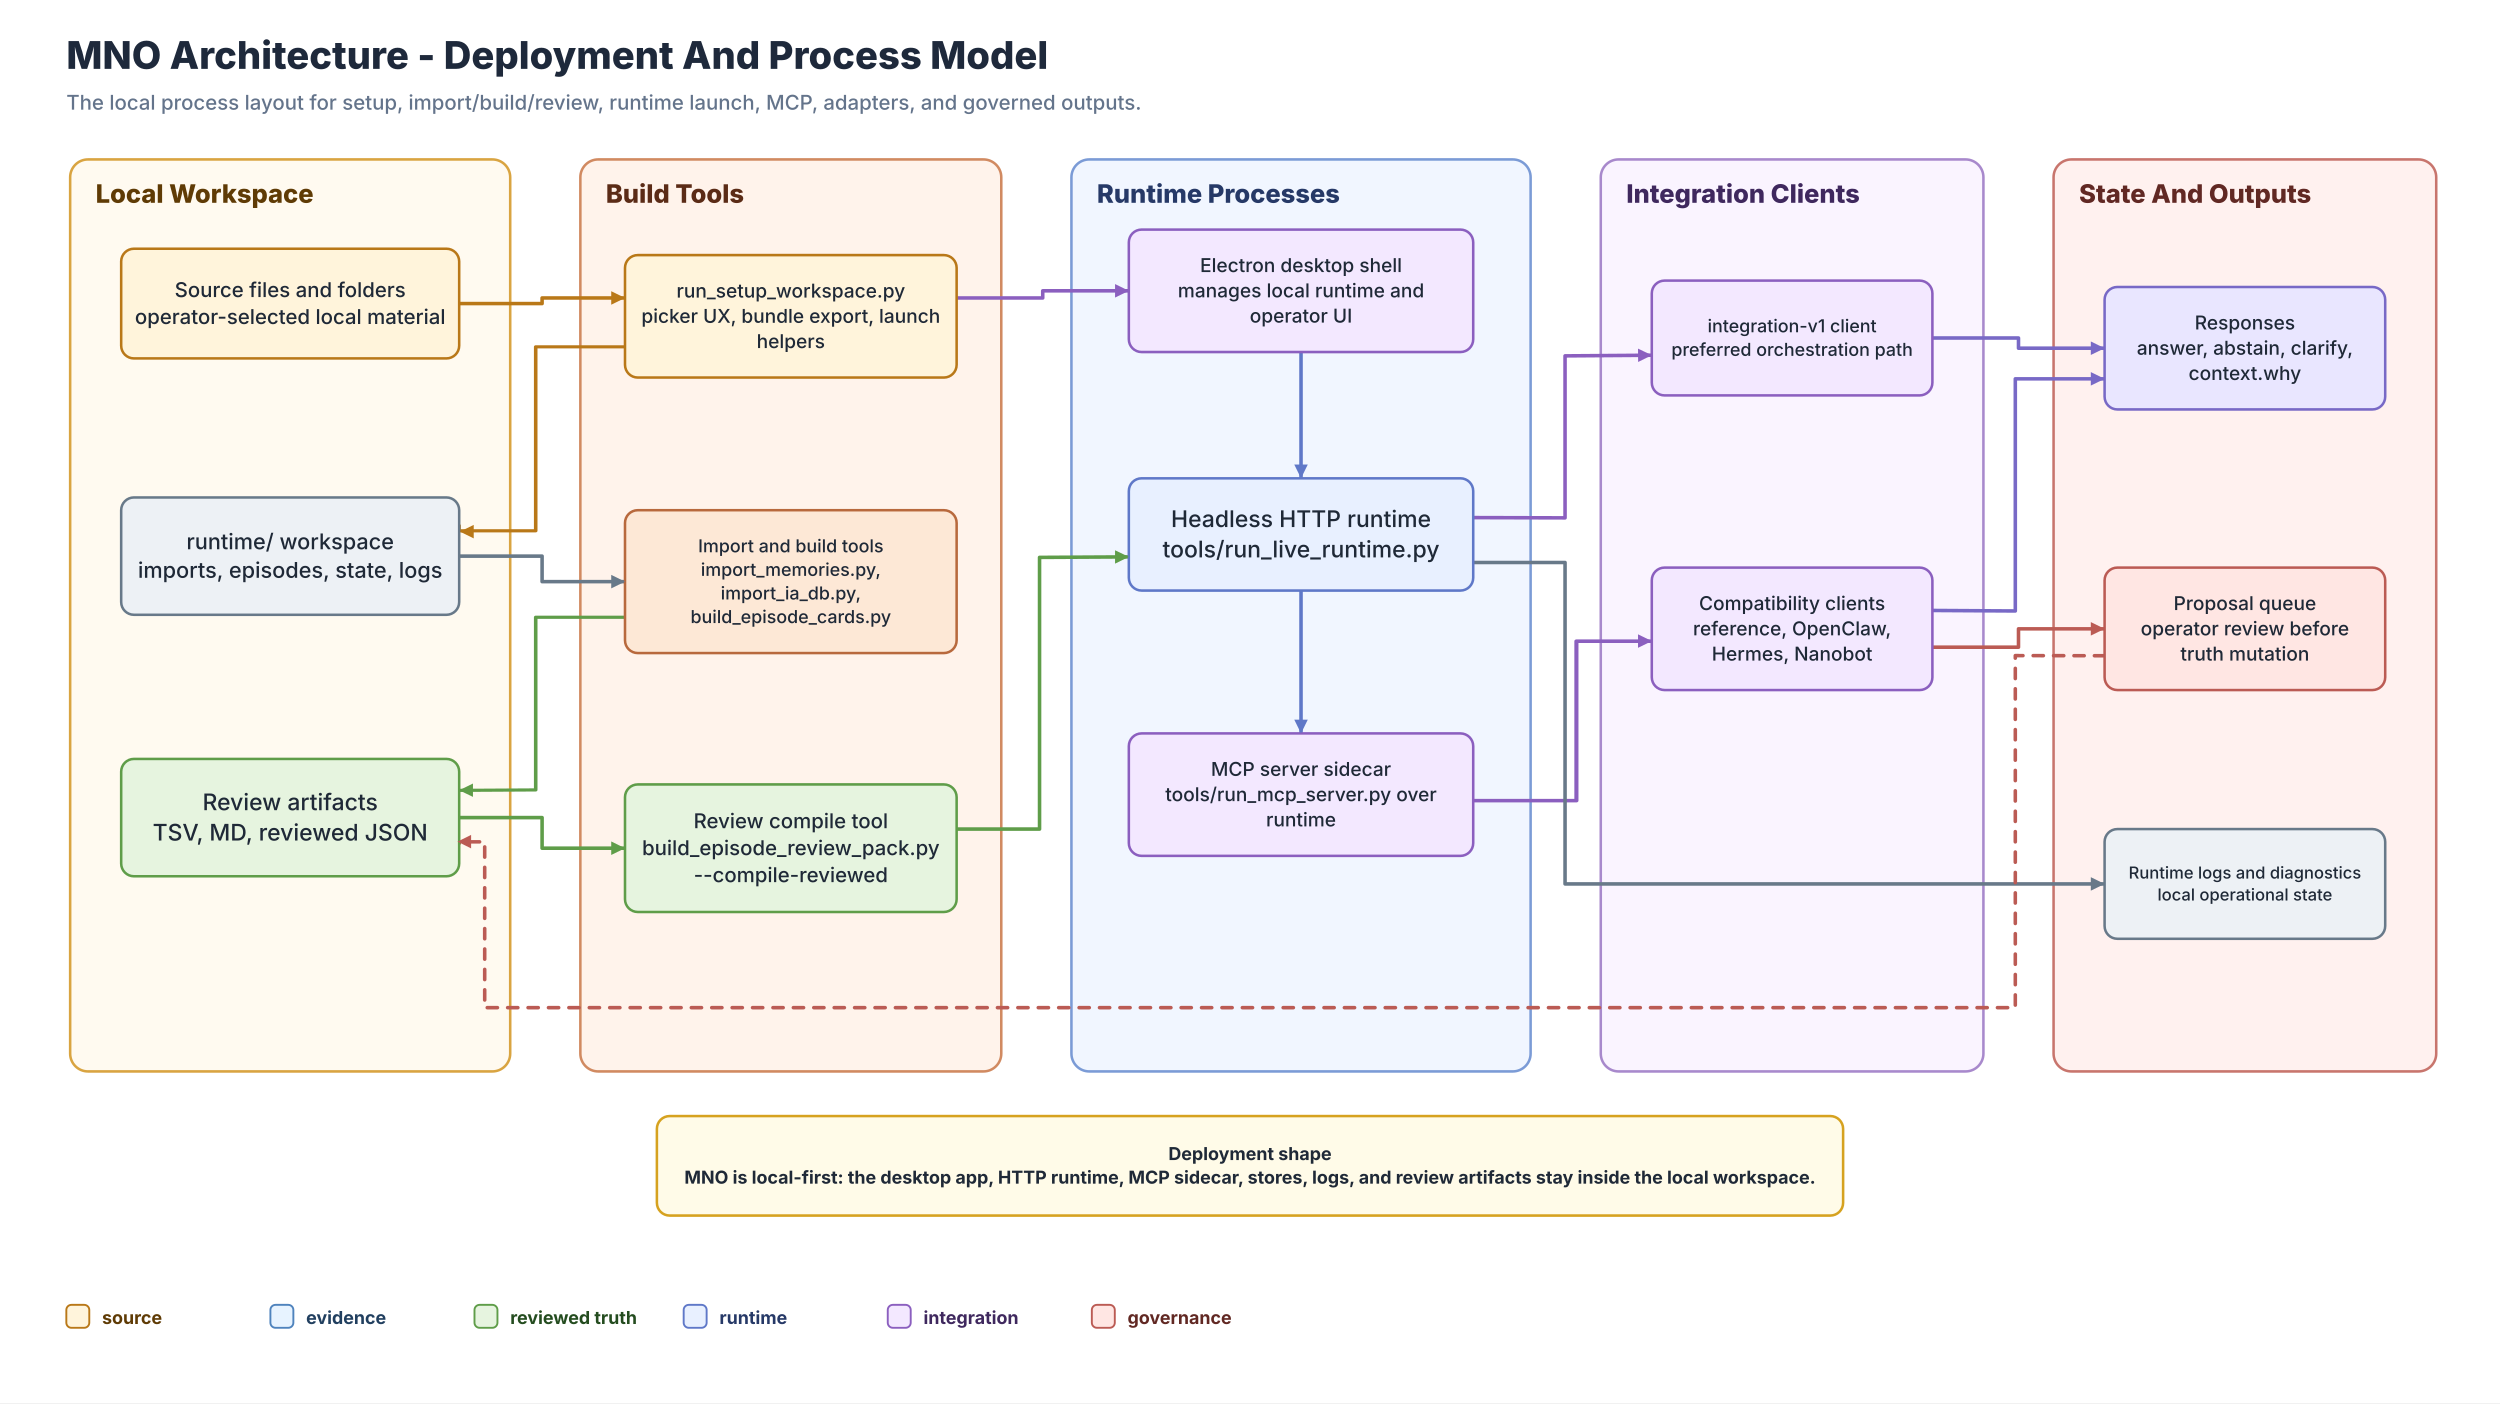
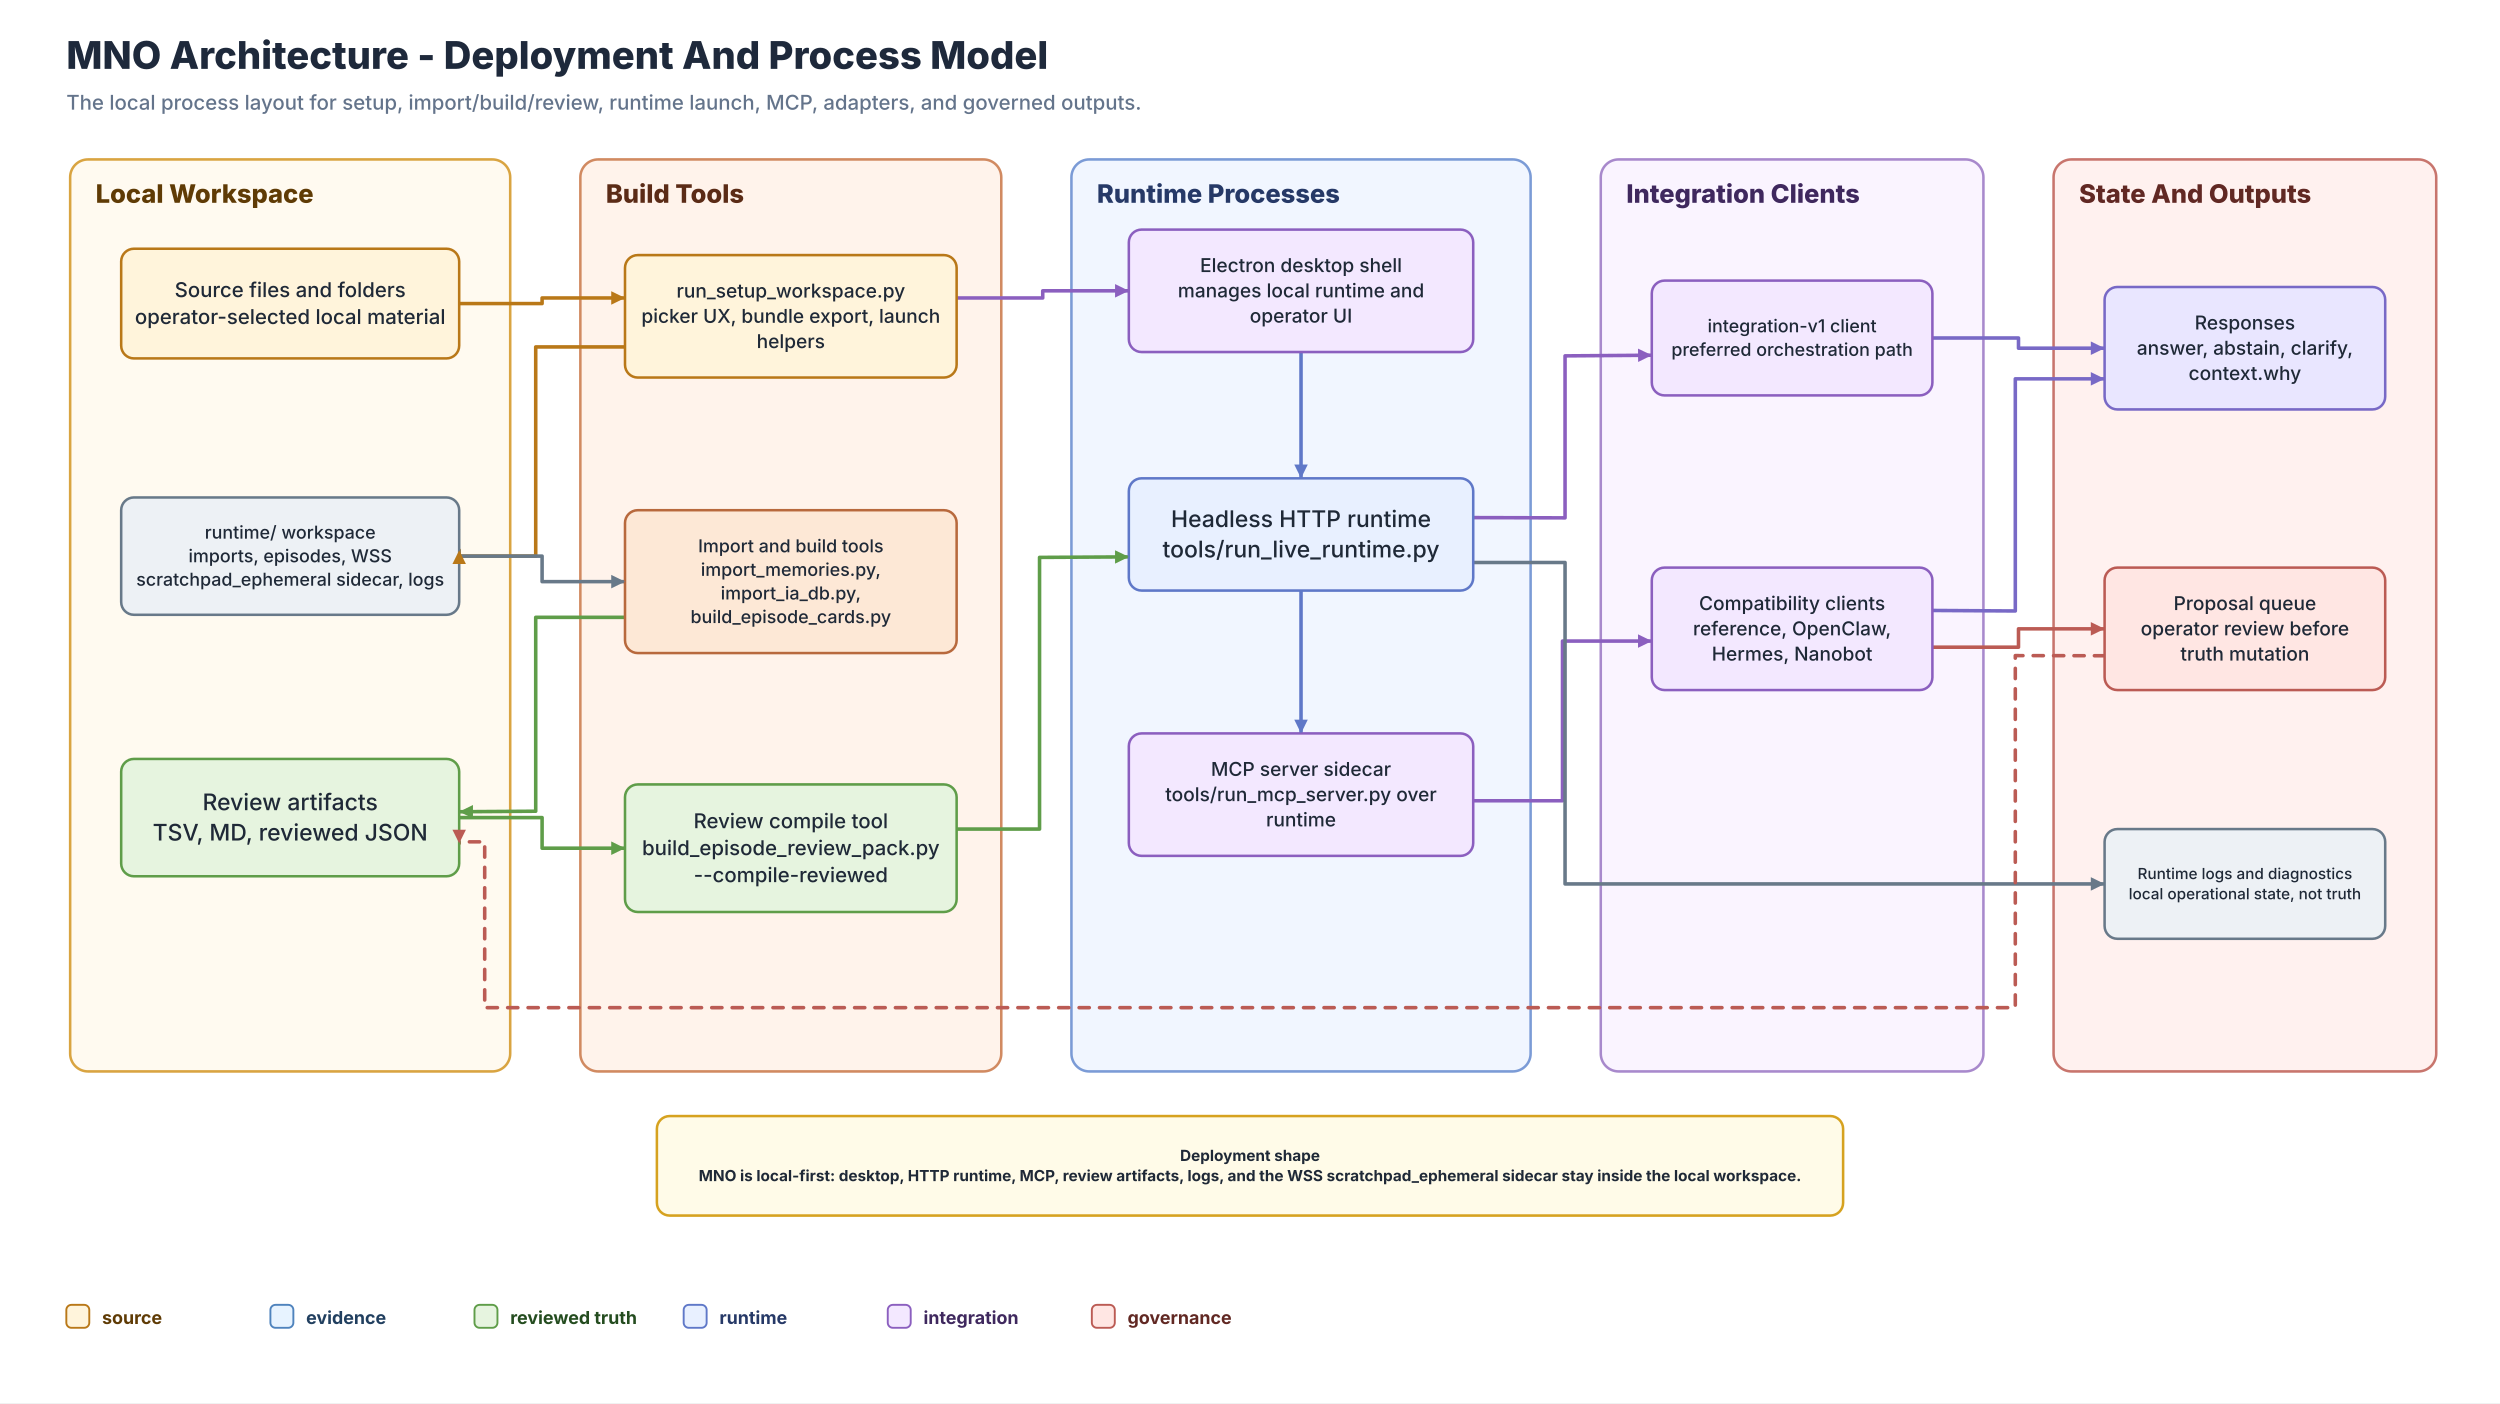
- <svg xmlns="http://www.w3.org/2000/svg" width="1960" height="1100" viewBox="0 0 1960 1100" role="img" aria-label="MNO Architecture - Deployment And Process Model" version="1.1" id="svg80">
-   <defs id="defs80" />
-   <rect width="100%" height="100%" fill="#ffffff" id="rect1" />
-   <text x="52" y="54" font-family="Segoe UI, Inter, Arial, sans-serif" font-size="30" font-weight="800" fill="#1e293b" id="text1">MNO Architecture - Deployment And Process Model</text>
-   <text x="52" y="86" font-family="Segoe UI, Inter, Arial, sans-serif" font-size="16" font-weight="500" fill="#64748b" id="text2">The local process layout for setup, import/build/review, runtime launch, MCP, adapters, and governed outputs.</text>
-   <rect x="55" y="125" width="345" height="715" rx="14" fill="#fffaf0" stroke="#d9a441" stroke-width="2" id="rect2" />
-   <text x="75.0" y="159.0" font-family="Segoe UI, Inter, Arial, sans-serif" font-size="20" font-weight="800" fill="#5f3b05" id="text3">Local Workspace</text>
-   <rect x="455" y="125" width="330" height="715" rx="14" fill="#fff3eb" stroke="#d18a61" stroke-width="2" id="rect3" />
-   <text x="475.0" y="159.0" font-family="Segoe UI, Inter, Arial, sans-serif" font-size="20" font-weight="800" fill="#5b2b16" id="text4">Build Tools</text>
-   <rect x="840" y="125" width="360" height="715" rx="14" fill="#f1f6ff" stroke="#7b9bd6" stroke-width="2" id="rect4" />
-   <text x="860.0" y="159.0" font-family="Segoe UI, Inter, Arial, sans-serif" font-size="20" font-weight="800" fill="#263967" id="text5">Runtime Processes</text>
-   <rect x="1255" y="125" width="300" height="715" rx="14" fill="#faf4ff" stroke="#a889cc" stroke-width="2" id="rect5" />
-   <text x="1275.0" y="159.0" font-family="Segoe UI, Inter, Arial, sans-serif" font-size="20" font-weight="800" fill="#3f285e" id="text6">Integration Clients</text>
-   <rect x="1610" y="125" width="300" height="715" rx="14" fill="#fff1ef" stroke="#c8756d" stroke-width="2" id="rect6" />
-   <text x="1630.0" y="159.0" font-family="Segoe UI, Inter, Arial, sans-serif" font-size="20" font-weight="800" fill="#612823" id="text7">State And Outputs</text>
-   <polyline points="360.0,238.0 425.0,238.0 425.0,233.6 490.0,233.6" fill="none" stroke="#b97818" stroke-width="2.8" stroke-linecap="round" stroke-linejoin="round" id="polyline7" />
-   <polyline points="490.0,272.0 420.0,272.0 420.0,436.0 360.0,436.0 360.0,431.4" fill="none" stroke="#b97818" stroke-width="2.8" stroke-linecap="round" stroke-linejoin="round" id="polyline8" transform="matrix(1.001327,0,0,0.8794493,-0.5637729,32.70357)" />
-   <polyline points="360.0,436.0 425.0,436.0 425.0,456.0 490.0,456.0" fill="none" stroke="#687989" stroke-width="2.8" stroke-linecap="round" stroke-linejoin="round" id="polyline9" />
-   <polyline points="490.0,484.0 420.0,484.0 420.0,636.0 360.0,636.4" fill="none" stroke="#5f9d49" stroke-width="2.8" stroke-linecap="round" stroke-linejoin="round" id="polyline10" transform="matrix(1.0012,0,0,0.8906121,-0.5099745,52.86575)" />
-   <polyline points="360.0,641.0 425.0,641.0 425.0,665.0 490.0,665.0" fill="none" stroke="#5f9d49" stroke-width="2.8" stroke-linecap="round" stroke-linejoin="round" id="polyline11" />
-   <polyline points="750.0,650.0 815.0,650.0 815.0,437.0 885.0,436.6" fill="none" stroke="#5f9d49" stroke-width="2.8" stroke-linecap="round" stroke-linejoin="round" id="polyline12" />
-   <polyline points="750.0,233.6 817.5,233.6 817.5,228.0 885.0,228.0" fill="none" stroke="#8b5fbf" stroke-width="2.8" stroke-linecap="round" stroke-linejoin="round" id="polyline13" />
-   <polyline points="1020.0,276.0 1020.0,375.0" fill="none" stroke="#5f78c8" stroke-width="2.8" stroke-linecap="round" stroke-linejoin="round" id="polyline14" />
-   <polyline points="1020.0,463.0 1020.0,575.0" fill="none" stroke="#5f78c8" stroke-width="2.8" stroke-linecap="round" stroke-linejoin="round" id="polyline15" />
-   <polyline points="1155.0,405.8 1227.0,406.0 1227.0,279.0 1295.0,278.5" fill="none" stroke="#8b5fbf" stroke-width="2.8" stroke-linecap="round" stroke-linejoin="round" id="polyline16" />
-   <polyline points="1155.0,627.8 1225.0,627.8 1225.0,502.6 1295.0,502.6" fill="none" stroke="#8b5fbf" stroke-width="2.8" stroke-linecap="round" stroke-linejoin="round" id="polyline17" transform="matrix(1.154333,0,0,0.9983559,-178.1512,0.9292499)" />
-   <polyline points="1515.0,265.0 1582.5,265.0 1582.5,273.0 1650.0,273.0" fill="none" stroke="#7869c6" stroke-width="2.8" stroke-linecap="round" stroke-linejoin="round" id="polyline18" />
-   <polyline points="1515.0,478.6 1580.0,479.0 1580.0,297.0 1650.0,297.0" fill="none" stroke="#7869c6" stroke-width="2.8" stroke-linecap="round" stroke-linejoin="round" id="polyline19" />
-   <polyline points="1515.0,507.4 1582.5,507.4 1582.5,493.0 1650.0,493.0" fill="none" stroke="#bb5b54" stroke-width="2.8" stroke-linecap="round" stroke-linejoin="round" id="polyline20" />
-   <polyline points="1155.0,441.0 1227.0,441.0 1227.0,693.0 1650.0,693.0" fill="none" stroke="#687989" stroke-width="2.8" stroke-linecap="round" stroke-linejoin="round" id="polyline21" />
-   <polyline points="1650.0,514.1 1580.0,514.0 1580.0,790.0 380.0,790.0 380.0,660.0 360.0,660.0 360.0,661.2" fill="none" stroke="#bb5b54" stroke-width="2.8" stroke-linecap="round" stroke-linejoin="round" stroke-dasharray="8 8" id="polyline22" />
-   <rect x="95" y="195" width="265" height="86" rx="10" fill="#fff4db" stroke="#b97818" stroke-width="2" id="rect22" />
-   <g class="node-label" id="g23">
-     <text x="227.5" y="232.9" text-anchor="middle" font-family="Segoe UI, Inter, Arial, sans-serif" font-size="16" font-weight="500" fill="#1f2937" id="text22">Source files and folders</text>
-     <text x="227.5" y="254.0" text-anchor="middle" font-family="Segoe UI, Inter, Arial, sans-serif" font-size="16" font-weight="500" fill="#1f2937" id="text23">operator-selected local material</text>
+ <svg xmlns="http://www.w3.org/2000/svg" width="1960" height="1100" viewBox="0 0 1960 1100" role="img" aria-label="MNO Architecture - Deployment And Process Model">
+   <rect width="100%" height="100%" fill="#ffffff" />
+   <text x="52" y="54" font-family="Segoe UI, Inter, Arial, sans-serif" font-size="30" font-weight="800" fill="#1e293b">MNO Architecture - Deployment And Process Model</text>
+   <text x="52" y="86" font-family="Segoe UI, Inter, Arial, sans-serif" font-size="16" font-weight="500" fill="#64748b">The local process layout for setup, import/build/review, runtime launch, MCP, adapters, and governed outputs.</text>
+   <rect x="55" y="125" width="345" height="715" rx="14" fill="#fffaf0" stroke="#d9a441" stroke-width="2" />
+   <text x="75.0" y="159.0" font-family="Segoe UI, Inter, Arial, sans-serif" font-size="20" font-weight="800" fill="#5f3b05">Local Workspace</text>
+   <rect x="455" y="125" width="330" height="715" rx="14" fill="#fff3eb" stroke="#d18a61" stroke-width="2" />
+   <text x="475.0" y="159.0" font-family="Segoe UI, Inter, Arial, sans-serif" font-size="20" font-weight="800" fill="#5b2b16">Build Tools</text>
+   <rect x="840" y="125" width="360" height="715" rx="14" fill="#f1f6ff" stroke="#7b9bd6" stroke-width="2" />
+   <text x="860.0" y="159.0" font-family="Segoe UI, Inter, Arial, sans-serif" font-size="20" font-weight="800" fill="#263967">Runtime Processes</text>
+   <rect x="1255" y="125" width="300" height="715" rx="14" fill="#faf4ff" stroke="#a889cc" stroke-width="2" />
+   <text x="1275.0" y="159.0" font-family="Segoe UI, Inter, Arial, sans-serif" font-size="20" font-weight="800" fill="#3f285e">Integration Clients</text>
+   <rect x="1610" y="125" width="300" height="715" rx="14" fill="#fff1ef" stroke="#c8756d" stroke-width="2" />
+   <text x="1630.0" y="159.0" font-family="Segoe UI, Inter, Arial, sans-serif" font-size="20" font-weight="800" fill="#612823">State And Outputs</text>
+   <polyline points="360.0,238.0 425.0,238.0 425.0,233.6 490.0,233.6" fill="none" stroke="#b97818" stroke-width="2.8" stroke-linecap="round" stroke-linejoin="round" />
+   <polyline points="490.0,272.0 420.0,272.0 420.0,436.0 360.0,436.0 360.0,431.4" fill="none" stroke="#b97818" stroke-width="2.8" stroke-linecap="round" stroke-linejoin="round" />
+   <polyline points="360.0,436.0 425.0,436.0 425.0,456.0 490.0,456.0" fill="none" stroke="#687989" stroke-width="2.8" stroke-linecap="round" stroke-linejoin="round" />
+   <polyline points="490.0,484.0 420.0,484.0 420.0,636.0 360.0,636.4" fill="none" stroke="#5f9d49" stroke-width="2.8" stroke-linecap="round" stroke-linejoin="round" />
+   <polyline points="360.0,641.0 425.0,641.0 425.0,665.0 490.0,665.0" fill="none" stroke="#5f9d49" stroke-width="2.8" stroke-linecap="round" stroke-linejoin="round" />
+   <polyline points="750.0,650.0 815.0,650.0 815.0,437.0 885.0,436.6" fill="none" stroke="#5f9d49" stroke-width="2.8" stroke-linecap="round" stroke-linejoin="round" />
+   <polyline points="750.0,233.6 817.5,233.6 817.5,228.0 885.0,228.0" fill="none" stroke="#8b5fbf" stroke-width="2.8" stroke-linecap="round" stroke-linejoin="round" />
+   <polyline points="1020.0,276.0 1020.0,375.0" fill="none" stroke="#5f78c8" stroke-width="2.8" stroke-linecap="round" stroke-linejoin="round" />
+   <polyline points="1020.0,463.0 1020.0,575.0" fill="none" stroke="#5f78c8" stroke-width="2.8" stroke-linecap="round" stroke-linejoin="round" />
+   <polyline points="1155.0,405.8 1227.0,406.0 1227.0,279.0 1295.0,278.5" fill="none" stroke="#8b5fbf" stroke-width="2.8" stroke-linecap="round" stroke-linejoin="round" />
+   <polyline points="1155.0,627.8 1225.0,627.8 1225.0,502.6 1295.0,502.6" fill="none" stroke="#8b5fbf" stroke-width="2.8" stroke-linecap="round" stroke-linejoin="round" />
+   <polyline points="1515.0,265.0 1582.5,265.0 1582.5,273.0 1650.0,273.0" fill="none" stroke="#7869c6" stroke-width="2.8" stroke-linecap="round" stroke-linejoin="round" />
+   <polyline points="1515.0,478.6 1580.0,479.0 1580.0,297.0 1650.0,297.0" fill="none" stroke="#7869c6" stroke-width="2.8" stroke-linecap="round" stroke-linejoin="round" />
+   <polyline points="1515.0,507.4 1582.5,507.4 1582.5,493.0 1650.0,493.0" fill="none" stroke="#bb5b54" stroke-width="2.8" stroke-linecap="round" stroke-linejoin="round" />
+   <polyline points="1155.0,441.0 1227.0,441.0 1227.0,693.0 1650.0,693.0" fill="none" stroke="#687989" stroke-width="2.8" stroke-linecap="round" stroke-linejoin="round" />
+   <polyline points="1650.0,514.1 1580.0,514.0 1580.0,790.0 380.0,790.0 380.0,660.0 360.0,660.0 360.0,661.2" fill="none" stroke="#bb5b54" stroke-width="2.8" stroke-linecap="round" stroke-linejoin="round" stroke-dasharray="8 8" />
+   <rect x="95" y="195" width="265" height="86" rx="10" fill="#fff4db" stroke="#b97818" stroke-width="2" />
+   <g class="node-label">
+     <text x="227.5" y="232.9" text-anchor="middle" font-family="Segoe UI, Inter, Arial, sans-serif" font-size="16" font-weight="500" fill="#1f2937">Source files and folders</text>
+     <text x="227.5" y="254.0" text-anchor="middle" font-family="Segoe UI, Inter, Arial, sans-serif" font-size="16" font-weight="500" fill="#1f2937">operator-selected local material</text>
  </g>
-   <rect x="95" y="390" width="265" height="92" rx="10" fill="#edf1f5" stroke="#687989" stroke-width="2" id="rect23" />
-   <g class="node-label" id="g25">
-     <text x="227.5" y="430.6" text-anchor="middle" font-family="Segoe UI, Inter, Arial, sans-serif" font-size="17" font-weight="500" fill="#1f2937" id="text24">runtime/ workspace</text>
-     <text x="227.5" y="453.0" text-anchor="middle" font-family="Segoe UI, Inter, Arial, sans-serif" font-size="17" font-weight="500" fill="#1f2937" id="text25">imports, episodes, state, logs</text>
+   <rect x="95" y="390" width="265" height="92" rx="10" fill="#edf1f5" stroke="#687989" stroke-width="2" />
+   <g class="node-label">
+     <text x="227.5" y="422.3" text-anchor="middle" font-family="Segoe UI, Inter, Arial, sans-serif" font-size="14" font-weight="500" fill="#1f2937">runtime/ workspace</text>
+     <text x="227.5" y="440.8" text-anchor="middle" font-family="Segoe UI, Inter, Arial, sans-serif" font-size="14" font-weight="500" fill="#1f2937">imports, episodes, WSS</text>
+     <text x="227.5" y="459.2" text-anchor="middle" font-family="Segoe UI, Inter, Arial, sans-serif" font-size="14" font-weight="500" fill="#1f2937">scratchpad_ephemeral sidecar, logs</text>
  </g>
-   <rect x="95" y="595" width="265" height="92" rx="10" fill="#e6f4df" stroke="#5f9d49" stroke-width="2" id="rect25" />
-   <g class="node-label" id="g27">
-     <text x="227.5" y="635.2" text-anchor="middle" font-family="Segoe UI, Inter, Arial, sans-serif" font-size="18" font-weight="500" fill="#1f2937" id="text26">Review artifacts</text>
-     <text x="227.5" y="659.0" text-anchor="middle" font-family="Segoe UI, Inter, Arial, sans-serif" font-size="18" font-weight="500" fill="#1f2937" id="text27">TSV, MD, reviewed JSON</text>
+   <rect x="95" y="595" width="265" height="92" rx="10" fill="#e6f4df" stroke="#5f9d49" stroke-width="2" />
+   <g class="node-label">
+     <text x="227.5" y="635.2" text-anchor="middle" font-family="Segoe UI, Inter, Arial, sans-serif" font-size="18" font-weight="500" fill="#1f2937">Review artifacts</text>
+     <text x="227.5" y="659.0" text-anchor="middle" font-family="Segoe UI, Inter, Arial, sans-serif" font-size="18" font-weight="500" fill="#1f2937">TSV, MD, reviewed JSON</text>
  </g>
-   <rect x="490" y="200" width="260" height="96" rx="10" fill="#fff4db" stroke="#b97818" stroke-width="2" id="rect27" />
-   <g class="node-label" id="g30">
-     <text x="620.0" y="233.3" text-anchor="middle" font-family="Segoe UI, Inter, Arial, sans-serif" font-size="15" font-weight="500" fill="#1f2937" id="text28">run_setup_workspace.py</text>
-     <text x="620.0" y="253.1" text-anchor="middle" font-family="Segoe UI, Inter, Arial, sans-serif" font-size="15" font-weight="500" fill="#1f2937" id="text29">picker UX, bundle export, launch</text>
-     <text x="620.0" y="272.9" text-anchor="middle" font-family="Segoe UI, Inter, Arial, sans-serif" font-size="15" font-weight="500" fill="#1f2937" id="text30">helpers</text>
+   <rect x="490" y="200" width="260" height="96" rx="10" fill="#fff4db" stroke="#b97818" stroke-width="2" />
+   <g class="node-label">
+     <text x="620.0" y="233.3" text-anchor="middle" font-family="Segoe UI, Inter, Arial, sans-serif" font-size="15" font-weight="500" fill="#1f2937">run_setup_workspace.py</text>
+     <text x="620.0" y="253.1" text-anchor="middle" font-family="Segoe UI, Inter, Arial, sans-serif" font-size="15" font-weight="500" fill="#1f2937">picker UX, bundle export, launch</text>
+     <text x="620.0" y="272.9" text-anchor="middle" font-family="Segoe UI, Inter, Arial, sans-serif" font-size="15" font-weight="500" fill="#1f2937">helpers</text>
  </g>
-   <rect x="490" y="400" width="260" height="112" rx="10" fill="#fde8d6" stroke="#b8693d" stroke-width="2" id="rect30" />
-   <g class="node-label" id="g34">
-     <text x="620.0" y="433.0" text-anchor="middle" font-family="Segoe UI, Inter, Arial, sans-serif" font-size="14" font-weight="500" fill="#1f2937" id="text31">Import and build tools</text>
-     <text x="620.0" y="451.5" text-anchor="middle" font-family="Segoe UI, Inter, Arial, sans-serif" font-size="14" font-weight="500" fill="#1f2937" id="text32">import_memories.py,</text>
-     <text x="620.0" y="470.0" text-anchor="middle" font-family="Segoe UI, Inter, Arial, sans-serif" font-size="14" font-weight="500" fill="#1f2937" id="text33">import_ia_db.py,</text>
-     <text x="620.0" y="488.5" text-anchor="middle" font-family="Segoe UI, Inter, Arial, sans-serif" font-size="14" font-weight="500" fill="#1f2937" id="text34">build_episode_cards.py</text>
+   <rect x="490" y="400" width="260" height="112" rx="10" fill="#fde8d6" stroke="#b8693d" stroke-width="2" />
+   <g class="node-label">
+     <text x="620.0" y="433.0" text-anchor="middle" font-family="Segoe UI, Inter, Arial, sans-serif" font-size="14" font-weight="500" fill="#1f2937">Import and build tools</text>
+     <text x="620.0" y="451.5" text-anchor="middle" font-family="Segoe UI, Inter, Arial, sans-serif" font-size="14" font-weight="500" fill="#1f2937">import_memories.py,</text>
+     <text x="620.0" y="470.0" text-anchor="middle" font-family="Segoe UI, Inter, Arial, sans-serif" font-size="14" font-weight="500" fill="#1f2937">import_ia_db.py,</text>
+     <text x="620.0" y="488.5" text-anchor="middle" font-family="Segoe UI, Inter, Arial, sans-serif" font-size="14" font-weight="500" fill="#1f2937">build_episode_cards.py</text>
  </g>
-   <rect x="490" y="615" width="260" height="100" rx="10" fill="#e6f4df" stroke="#5f9d49" stroke-width="2" id="rect34" />
-   <g class="node-label" id="g37">
-     <text x="620.0" y="649.3" text-anchor="middle" font-family="Segoe UI, Inter, Arial, sans-serif" font-size="16" font-weight="500" fill="#1f2937" id="text35">Review compile tool</text>
-     <text x="620.0" y="670.4" text-anchor="middle" font-family="Segoe UI, Inter, Arial, sans-serif" font-size="16" font-weight="500" fill="#1f2937" id="text36">build_episode_review_pack.py</text>
-     <text x="620.0" y="691.6" text-anchor="middle" font-family="Segoe UI, Inter, Arial, sans-serif" font-size="16" font-weight="500" fill="#1f2937" id="text37">--compile-reviewed</text>
+   <rect x="490" y="615" width="260" height="100" rx="10" fill="#e6f4df" stroke="#5f9d49" stroke-width="2" />
+   <g class="node-label">
+     <text x="620.0" y="649.3" text-anchor="middle" font-family="Segoe UI, Inter, Arial, sans-serif" font-size="16" font-weight="500" fill="#1f2937">Review compile tool</text>
+     <text x="620.0" y="670.4" text-anchor="middle" font-family="Segoe UI, Inter, Arial, sans-serif" font-size="16" font-weight="500" fill="#1f2937">build_episode_review_pack.py</text>
+     <text x="620.0" y="691.6" text-anchor="middle" font-family="Segoe UI, Inter, Arial, sans-serif" font-size="16" font-weight="500" fill="#1f2937">--compile-reviewed</text>
  </g>
-   <rect x="885" y="180" width="270" height="96" rx="10" fill="#f3e8ff" stroke="#8b5fbf" stroke-width="2" id="rect37" />
-   <g class="node-label" id="g40">
-     <text x="1020.0" y="213.3" text-anchor="middle" font-family="Segoe UI, Inter, Arial, sans-serif" font-size="15" font-weight="500" fill="#1f2937" id="text38">Electron desktop shell</text>
-     <text x="1020.0" y="233.1" text-anchor="middle" font-family="Segoe UI, Inter, Arial, sans-serif" font-size="15" font-weight="500" fill="#1f2937" id="text39">manages local runtime and</text>
-     <text x="1020.0" y="252.9" text-anchor="middle" font-family="Segoe UI, Inter, Arial, sans-serif" font-size="15" font-weight="500" fill="#1f2937" id="text40">operator UI</text>
+   <rect x="885" y="180" width="270" height="96" rx="10" fill="#f3e8ff" stroke="#8b5fbf" stroke-width="2" />
+   <g class="node-label">
+     <text x="1020.0" y="213.3" text-anchor="middle" font-family="Segoe UI, Inter, Arial, sans-serif" font-size="15" font-weight="500" fill="#1f2937">Electron desktop shell</text>
+     <text x="1020.0" y="233.1" text-anchor="middle" font-family="Segoe UI, Inter, Arial, sans-serif" font-size="15" font-weight="500" fill="#1f2937">manages local runtime and</text>
+     <text x="1020.0" y="252.9" text-anchor="middle" font-family="Segoe UI, Inter, Arial, sans-serif" font-size="15" font-weight="500" fill="#1f2937">operator UI</text>
  </g>
-   <rect x="885" y="375" width="270" height="88" rx="10" fill="#e8f0ff" stroke="#5f78c8" stroke-width="2" id="rect40" />
-   <g class="node-label" id="g42">
-     <text x="1020.0" y="413.2" text-anchor="middle" font-family="Segoe UI, Inter, Arial, sans-serif" font-size="18" font-weight="500" fill="#1f2937" id="text41">Headless HTTP runtime</text>
-     <text x="1020.0" y="437.0" text-anchor="middle" font-family="Segoe UI, Inter, Arial, sans-serif" font-size="18" font-weight="500" fill="#1f2937" id="text42">tools/run_live_runtime.py</text>
+   <rect x="885" y="375" width="270" height="88" rx="10" fill="#e8f0ff" stroke="#5f78c8" stroke-width="2" />
+   <g class="node-label">
+     <text x="1020.0" y="413.2" text-anchor="middle" font-family="Segoe UI, Inter, Arial, sans-serif" font-size="18" font-weight="500" fill="#1f2937">Headless HTTP runtime</text>
+     <text x="1020.0" y="437.0" text-anchor="middle" font-family="Segoe UI, Inter, Arial, sans-serif" font-size="18" font-weight="500" fill="#1f2937">tools/run_live_runtime.py</text>
  </g>
-   <rect x="885" y="575" width="270" height="96" rx="10" fill="#f3e8ff" stroke="#8b5fbf" stroke-width="2" id="rect42" />
-   <g class="node-label" id="g45">
-     <text x="1020.0" y="608.3" text-anchor="middle" font-family="Segoe UI, Inter, Arial, sans-serif" font-size="15" font-weight="500" fill="#1f2937" id="text43">MCP server sidecar</text>
-     <text x="1020.0" y="628.1" text-anchor="middle" font-family="Segoe UI, Inter, Arial, sans-serif" font-size="15" font-weight="500" fill="#1f2937" id="text44">tools/run_mcp_server.py over</text>
-     <text x="1020.0" y="647.9" text-anchor="middle" font-family="Segoe UI, Inter, Arial, sans-serif" font-size="15" font-weight="500" fill="#1f2937" id="text45">runtime</text>
+   <rect x="885" y="575" width="270" height="96" rx="10" fill="#f3e8ff" stroke="#8b5fbf" stroke-width="2" />
+   <g class="node-label">
+     <text x="1020.0" y="608.3" text-anchor="middle" font-family="Segoe UI, Inter, Arial, sans-serif" font-size="15" font-weight="500" fill="#1f2937">MCP server sidecar</text>
+     <text x="1020.0" y="628.1" text-anchor="middle" font-family="Segoe UI, Inter, Arial, sans-serif" font-size="15" font-weight="500" fill="#1f2937">tools/run_mcp_server.py over</text>
+     <text x="1020.0" y="647.9" text-anchor="middle" font-family="Segoe UI, Inter, Arial, sans-serif" font-size="15" font-weight="500" fill="#1f2937">runtime</text>
  </g>
-   <rect x="1295" y="220" width="220" height="90" rx="10" fill="#f3e8ff" stroke="#8b5fbf" stroke-width="2" id="rect45" />
-   <g class="node-label" id="g47">
-     <text x="1405.0" y="260.5" text-anchor="middle" font-family="Segoe UI, Inter, Arial, sans-serif" font-size="14" font-weight="500" fill="#1f2937" id="text46">integration-v1 client</text>
-     <text x="1405.0" y="279.0" text-anchor="middle" font-family="Segoe UI, Inter, Arial, sans-serif" font-size="14" font-weight="500" fill="#1f2937" id="text47">preferred orchestration path</text>
+   <rect x="1295" y="220" width="220" height="90" rx="10" fill="#f3e8ff" stroke="#8b5fbf" stroke-width="2" />
+   <g class="node-label">
+     <text x="1405.0" y="260.5" text-anchor="middle" font-family="Segoe UI, Inter, Arial, sans-serif" font-size="14" font-weight="500" fill="#1f2937">integration-v1 client</text>
+     <text x="1405.0" y="279.0" text-anchor="middle" font-family="Segoe UI, Inter, Arial, sans-serif" font-size="14" font-weight="500" fill="#1f2937">preferred orchestration path</text>
  </g>
-   <rect x="1295" y="445" width="220" height="96" rx="10" fill="#f3e8ff" stroke="#8b5fbf" stroke-width="2" id="rect47" />
-   <g class="node-label" id="g50">
-     <text x="1405.0" y="478.3" text-anchor="middle" font-family="Segoe UI, Inter, Arial, sans-serif" font-size="15" font-weight="500" fill="#1f2937" id="text48">Compatibility clients</text>
-     <text x="1405.0" y="498.1" text-anchor="middle" font-family="Segoe UI, Inter, Arial, sans-serif" font-size="15" font-weight="500" fill="#1f2937" id="text49">reference, OpenClaw,</text>
-     <text x="1405.0" y="517.9" text-anchor="middle" font-family="Segoe UI, Inter, Arial, sans-serif" font-size="15" font-weight="500" fill="#1f2937" id="text50">Hermes, Nanobot</text>
+   <rect x="1295" y="445" width="220" height="96" rx="10" fill="#f3e8ff" stroke="#8b5fbf" stroke-width="2" />
+   <g class="node-label">
+     <text x="1405.0" y="478.3" text-anchor="middle" font-family="Segoe UI, Inter, Arial, sans-serif" font-size="15" font-weight="500" fill="#1f2937">Compatibility clients</text>
+     <text x="1405.0" y="498.1" text-anchor="middle" font-family="Segoe UI, Inter, Arial, sans-serif" font-size="15" font-weight="500" fill="#1f2937">reference, OpenClaw,</text>
+     <text x="1405.0" y="517.9" text-anchor="middle" font-family="Segoe UI, Inter, Arial, sans-serif" font-size="15" font-weight="500" fill="#1f2937">Hermes, Nanobot</text>
  </g>
-   <rect x="1650" y="225" width="220" height="96" rx="10" fill="#e9e6ff" stroke="#7869c6" stroke-width="2" id="rect50" />
-   <g class="node-label" id="g53">
-     <text x="1760.0" y="258.3" text-anchor="middle" font-family="Segoe UI, Inter, Arial, sans-serif" font-size="15" font-weight="500" fill="#1f2937" id="text51">Responses</text>
-     <text x="1760.0" y="278.1" text-anchor="middle" font-family="Segoe UI, Inter, Arial, sans-serif" font-size="15" font-weight="500" fill="#1f2937" id="text52">answer, abstain, clarify,</text>
-     <text x="1760.0" y="297.9" text-anchor="middle" font-family="Segoe UI, Inter, Arial, sans-serif" font-size="15" font-weight="500" fill="#1f2937" id="text53">context.why</text>
+   <rect x="1650" y="225" width="220" height="96" rx="10" fill="#e9e6ff" stroke="#7869c6" stroke-width="2" />
+   <g class="node-label">
+     <text x="1760.0" y="258.3" text-anchor="middle" font-family="Segoe UI, Inter, Arial, sans-serif" font-size="15" font-weight="500" fill="#1f2937">Responses</text>
+     <text x="1760.0" y="278.1" text-anchor="middle" font-family="Segoe UI, Inter, Arial, sans-serif" font-size="15" font-weight="500" fill="#1f2937">answer, abstain, clarify,</text>
+     <text x="1760.0" y="297.9" text-anchor="middle" font-family="Segoe UI, Inter, Arial, sans-serif" font-size="15" font-weight="500" fill="#1f2937">context.why</text>
  </g>
-   <rect x="1650" y="445" width="220" height="96" rx="10" fill="#ffe6e3" stroke="#bb5b54" stroke-width="2" id="rect53" />
-   <g class="node-label" id="g56">
-     <text x="1760.0" y="478.3" text-anchor="middle" font-family="Segoe UI, Inter, Arial, sans-serif" font-size="15" font-weight="500" fill="#1f2937" id="text54">Proposal queue</text>
-     <text x="1760.0" y="498.1" text-anchor="middle" font-family="Segoe UI, Inter, Arial, sans-serif" font-size="15" font-weight="500" fill="#1f2937" id="text55">operator review before</text>
-     <text x="1760.0" y="517.9" text-anchor="middle" font-family="Segoe UI, Inter, Arial, sans-serif" font-size="15" font-weight="500" fill="#1f2937" id="text56">truth mutation</text>
+   <rect x="1650" y="445" width="220" height="96" rx="10" fill="#ffe6e3" stroke="#bb5b54" stroke-width="2" />
+   <g class="node-label">
+     <text x="1760.0" y="478.3" text-anchor="middle" font-family="Segoe UI, Inter, Arial, sans-serif" font-size="15" font-weight="500" fill="#1f2937">Proposal queue</text>
+     <text x="1760.0" y="498.1" text-anchor="middle" font-family="Segoe UI, Inter, Arial, sans-serif" font-size="15" font-weight="500" fill="#1f2937">operator review before</text>
+     <text x="1760.0" y="517.9" text-anchor="middle" font-family="Segoe UI, Inter, Arial, sans-serif" font-size="15" font-weight="500" fill="#1f2937">truth mutation</text>
  </g>
-   <rect x="1650" y="650" width="220" height="86" rx="10" fill="#edf1f5" stroke="#687989" stroke-width="2" id="rect56" />
-   <g class="node-label" id="g58">
-     <text x="1760.0" y="688.8" text-anchor="middle" font-family="Segoe UI, Inter, Arial, sans-serif" font-size="13" font-weight="500" fill="#1f2937" id="text57">Runtime logs and diagnostics</text>
-     <text x="1760.0" y="706.0" text-anchor="middle" font-family="Segoe UI, Inter, Arial, sans-serif" font-size="13" font-weight="500" fill="#1f2937" id="text58">local operational state</text>
+   <rect x="1650" y="650" width="220" height="86" rx="10" fill="#edf1f5" stroke="#687989" stroke-width="2" />
+   <g class="node-label">
+     <text x="1760.0" y="689.2" text-anchor="middle" font-family="Segoe UI, Inter, Arial, sans-serif" font-size="12" font-weight="500" fill="#1f2937">Runtime logs and diagnostics</text>
+     <text x="1760.0" y="705.0" text-anchor="middle" font-family="Segoe UI, Inter, Arial, sans-serif" font-size="12" font-weight="500" fill="#1f2937">local operational state, not truth</text>
  </g>
-   <rect x="515" y="875" width="930" height="78" rx="10" fill="#fffbe8" stroke="#d6a21f" stroke-width="2" id="rect58" />
-   <g class="node-label" id="g60">
-     <text x="980.0" y="909.5" text-anchor="middle" font-family="Segoe UI, Inter, Arial, sans-serif" font-size="14" font-weight="700" fill="#1f2937" id="text59">Deployment shape</text>
-     <text x="980.0" y="928.0" text-anchor="middle" font-family="Segoe UI, Inter, Arial, sans-serif" font-size="14" font-weight="700" fill="#1f2937" id="text60">MNO is local-first: the desktop app, HTTP runtime, MCP sidecar, stores, logs, and review artifacts stay inside the local workspace.</text>
+   <rect x="515" y="875" width="930" height="78" rx="10" fill="#fffbe8" stroke="#d6a21f" stroke-width="2" />
+   <g class="node-label">
+     <text x="980.0" y="910.2" text-anchor="middle" font-family="Segoe UI, Inter, Arial, sans-serif" font-size="12" font-weight="700" fill="#1f2937">Deployment shape</text>
+     <text x="980.0" y="926.0" text-anchor="middle" font-family="Segoe UI, Inter, Arial, sans-serif" font-size="12" font-weight="700" fill="#1f2937">MNO is local-first: desktop, HTTP runtime, MCP, review artifacts, logs, and the WSS scratchpad_ephemeral sidecar stay inside the local workspace.</text>
  </g>
-   <polygon points="490.0,233.6 479.2,238.9 479.2,228.3" fill="#b97818" id="polygon60" />
-   <polygon points="354.7,442.2 360,431.4 365.3,442.2 " fill="#b97818" id="polygon61" transform="rotate(-90,353,423.8)" />
-   <polygon points="490.0,456.0 479.2,461.3 479.2,450.7" fill="#687989" id="polygon62" />
-   <polygon points="370.8,631.1 370.8,641.6 360,636.4 " fill="#5f9d49" id="polygon63" transform="translate(0,-16.82671)" />
-   <polygon points="490.0,665.0 479.2,670.3 479.2,659.7" fill="#5f9d49" id="polygon64" />
-   <polygon points="885.0,436.6 874.2,441.9 874.2,431.4" fill="#5f9d49" id="polygon65" />
-   <polygon points="885.0,228.0 874.2,233.3 874.2,222.7" fill="#8b5fbf" id="polygon66" />
-   <polygon points="1020.0,375.0 1014.7,364.2 1025.3,364.2" fill="#5f78c8" id="polygon67" />
-   <polygon points="1020.0,575.0 1014.7,564.2 1025.3,564.2" fill="#5f78c8" id="polygon68" />
-   <polygon points="1295.0,278.5 1284.3,283.8 1284.2,273.3" fill="#8b5fbf" id="polygon69" />
-   <polygon points="1295.0,502.6 1284.2,507.9 1284.2,497.3" fill="#8b5fbf" id="polygon70" />
-   <polygon points="1650.0,273.0 1639.2,278.3 1639.2,267.7" fill="#7869c6" id="polygon71" />
-   <polygon points="1650.0,297.0 1639.2,302.3 1639.2,291.7" fill="#7869c6" id="polygon72" />
-   <polygon points="1650.0,493.0 1639.2,498.3 1639.2,487.7" fill="#bb5b54" id="polygon73" />
-   <polygon points="1650.0,693.0 1639.2,698.3 1639.2,687.7" fill="#687989" id="polygon74" />
-   <polygon points="360,661.2 354.7,650.5 365.3,650.5 " fill="#bb5b54" id="polygon75" transform="rotate(90,360,659.85)" />
-   <rect x="52.0" y="1023.0" width="18" height="18" rx="4" fill="#fff4db" stroke="#b97818" stroke-width="1.5" id="rect75" />
-   <text x="80.0" y="1038.0" font-family="Segoe UI, Inter, Arial, sans-serif" font-size="14" font-weight="700" fill="#5f3b05" id="text75">source</text>
-   <rect x="212.0" y="1023.0" width="18" height="18" rx="4" fill="#e7f3ff" stroke="#4f83bd" stroke-width="1.5" id="rect76" />
-   <text x="240.0" y="1038.0" font-family="Segoe UI, Inter, Arial, sans-serif" font-size="14" font-weight="700" fill="#213f5f" id="text76">evidence</text>
-   <rect x="372.0" y="1023.0" width="18" height="18" rx="4" fill="#e6f4df" stroke="#5f9d49" stroke-width="1.5" id="rect77" />
-   <text x="400.0" y="1038.0" font-family="Segoe UI, Inter, Arial, sans-serif" font-size="14" font-weight="700" fill="#244c1f" id="text77">reviewed truth</text>
-   <rect x="536.0" y="1023.0" width="18" height="18" rx="4" fill="#e8f0ff" stroke="#5f78c8" stroke-width="1.5" id="rect78" />
-   <text x="564.0" y="1038.0" font-family="Segoe UI, Inter, Arial, sans-serif" font-size="14" font-weight="700" fill="#263967" id="text78">runtime</text>
-   <rect x="696.0" y="1023.0" width="18" height="18" rx="4" fill="#f3e8ff" stroke="#8b5fbf" stroke-width="1.5" id="rect79" />
-   <text x="724.0" y="1038.0" font-family="Segoe UI, Inter, Arial, sans-serif" font-size="14" font-weight="700" fill="#3f285e" id="text79">integration</text>
-   <rect x="856.0" y="1023.0" width="18" height="18" rx="4" fill="#ffe6e3" stroke="#bb5b54" stroke-width="1.5" id="rect80" />
-   <text x="884.0" y="1038.0" font-family="Segoe UI, Inter, Arial, sans-serif" font-size="14" font-weight="700" fill="#612823" id="text80">governance</text>
+   <polygon points="490.0,233.6 479.2,238.9 479.2,228.3" fill="#b97818" />
+   <polygon points="360.0,431.4 365.3,442.2 354.7,442.2" fill="#b97818" />
+   <polygon points="490.0,456.0 479.2,461.3 479.2,450.7" fill="#687989" />
+   <polygon points="360.0,636.4 370.8,631.1 370.8,641.6" fill="#5f9d49" />
+   <polygon points="490.0,665.0 479.2,670.3 479.2,659.7" fill="#5f9d49" />
+   <polygon points="885.0,436.6 874.2,441.9 874.2,431.4" fill="#5f9d49" />
+   <polygon points="885.0,228.0 874.2,233.3 874.2,222.7" fill="#8b5fbf" />
+   <polygon points="1020.0,375.0 1014.7,364.2 1025.3,364.2" fill="#5f78c8" />
+   <polygon points="1020.0,575.0 1014.7,564.2 1025.3,564.2" fill="#5f78c8" />
+   <polygon points="1295.0,278.5 1284.3,283.8 1284.2,273.3" fill="#8b5fbf" />
+   <polygon points="1295.0,502.6 1284.2,507.9 1284.2,497.3" fill="#8b5fbf" />
+   <polygon points="1650.0,273.0 1639.2,278.3 1639.2,267.7" fill="#7869c6" />
+   <polygon points="1650.0,297.0 1639.2,302.3 1639.2,291.7" fill="#7869c6" />
+   <polygon points="1650.0,493.0 1639.2,498.3 1639.2,487.7" fill="#bb5b54" />
+   <polygon points="1650.0,693.0 1639.2,698.3 1639.2,687.7" fill="#687989" />
+   <polygon points="360.0,661.2 354.7,650.5 365.3,650.5" fill="#bb5b54" />
+   <rect x="52.0" y="1023.0" width="18" height="18" rx="4" fill="#fff4db" stroke="#b97818" stroke-width="1.5" />
+   <text x="80.0" y="1038.0" font-family="Segoe UI, Inter, Arial, sans-serif" font-size="14" font-weight="700" fill="#5f3b05">source</text>
+   <rect x="212.0" y="1023.0" width="18" height="18" rx="4" fill="#e7f3ff" stroke="#4f83bd" stroke-width="1.5" />
+   <text x="240.0" y="1038.0" font-family="Segoe UI, Inter, Arial, sans-serif" font-size="14" font-weight="700" fill="#213f5f">evidence</text>
+   <rect x="372.0" y="1023.0" width="18" height="18" rx="4" fill="#e6f4df" stroke="#5f9d49" stroke-width="1.5" />
+   <text x="400.0" y="1038.0" font-family="Segoe UI, Inter, Arial, sans-serif" font-size="14" font-weight="700" fill="#244c1f">reviewed truth</text>
+   <rect x="536.0" y="1023.0" width="18" height="18" rx="4" fill="#e8f0ff" stroke="#5f78c8" stroke-width="1.5" />
+   <text x="564.0" y="1038.0" font-family="Segoe UI, Inter, Arial, sans-serif" font-size="14" font-weight="700" fill="#263967">runtime</text>
+   <rect x="696.0" y="1023.0" width="18" height="18" rx="4" fill="#f3e8ff" stroke="#8b5fbf" stroke-width="1.5" />
+   <text x="724.0" y="1038.0" font-family="Segoe UI, Inter, Arial, sans-serif" font-size="14" font-weight="700" fill="#3f285e">integration</text>
+   <rect x="856.0" y="1023.0" width="18" height="18" rx="4" fill="#ffe6e3" stroke="#bb5b54" stroke-width="1.5" />
+   <text x="884.0" y="1038.0" font-family="Segoe UI, Inter, Arial, sans-serif" font-size="14" font-weight="700" fill="#612823">governance</text>
</svg>
